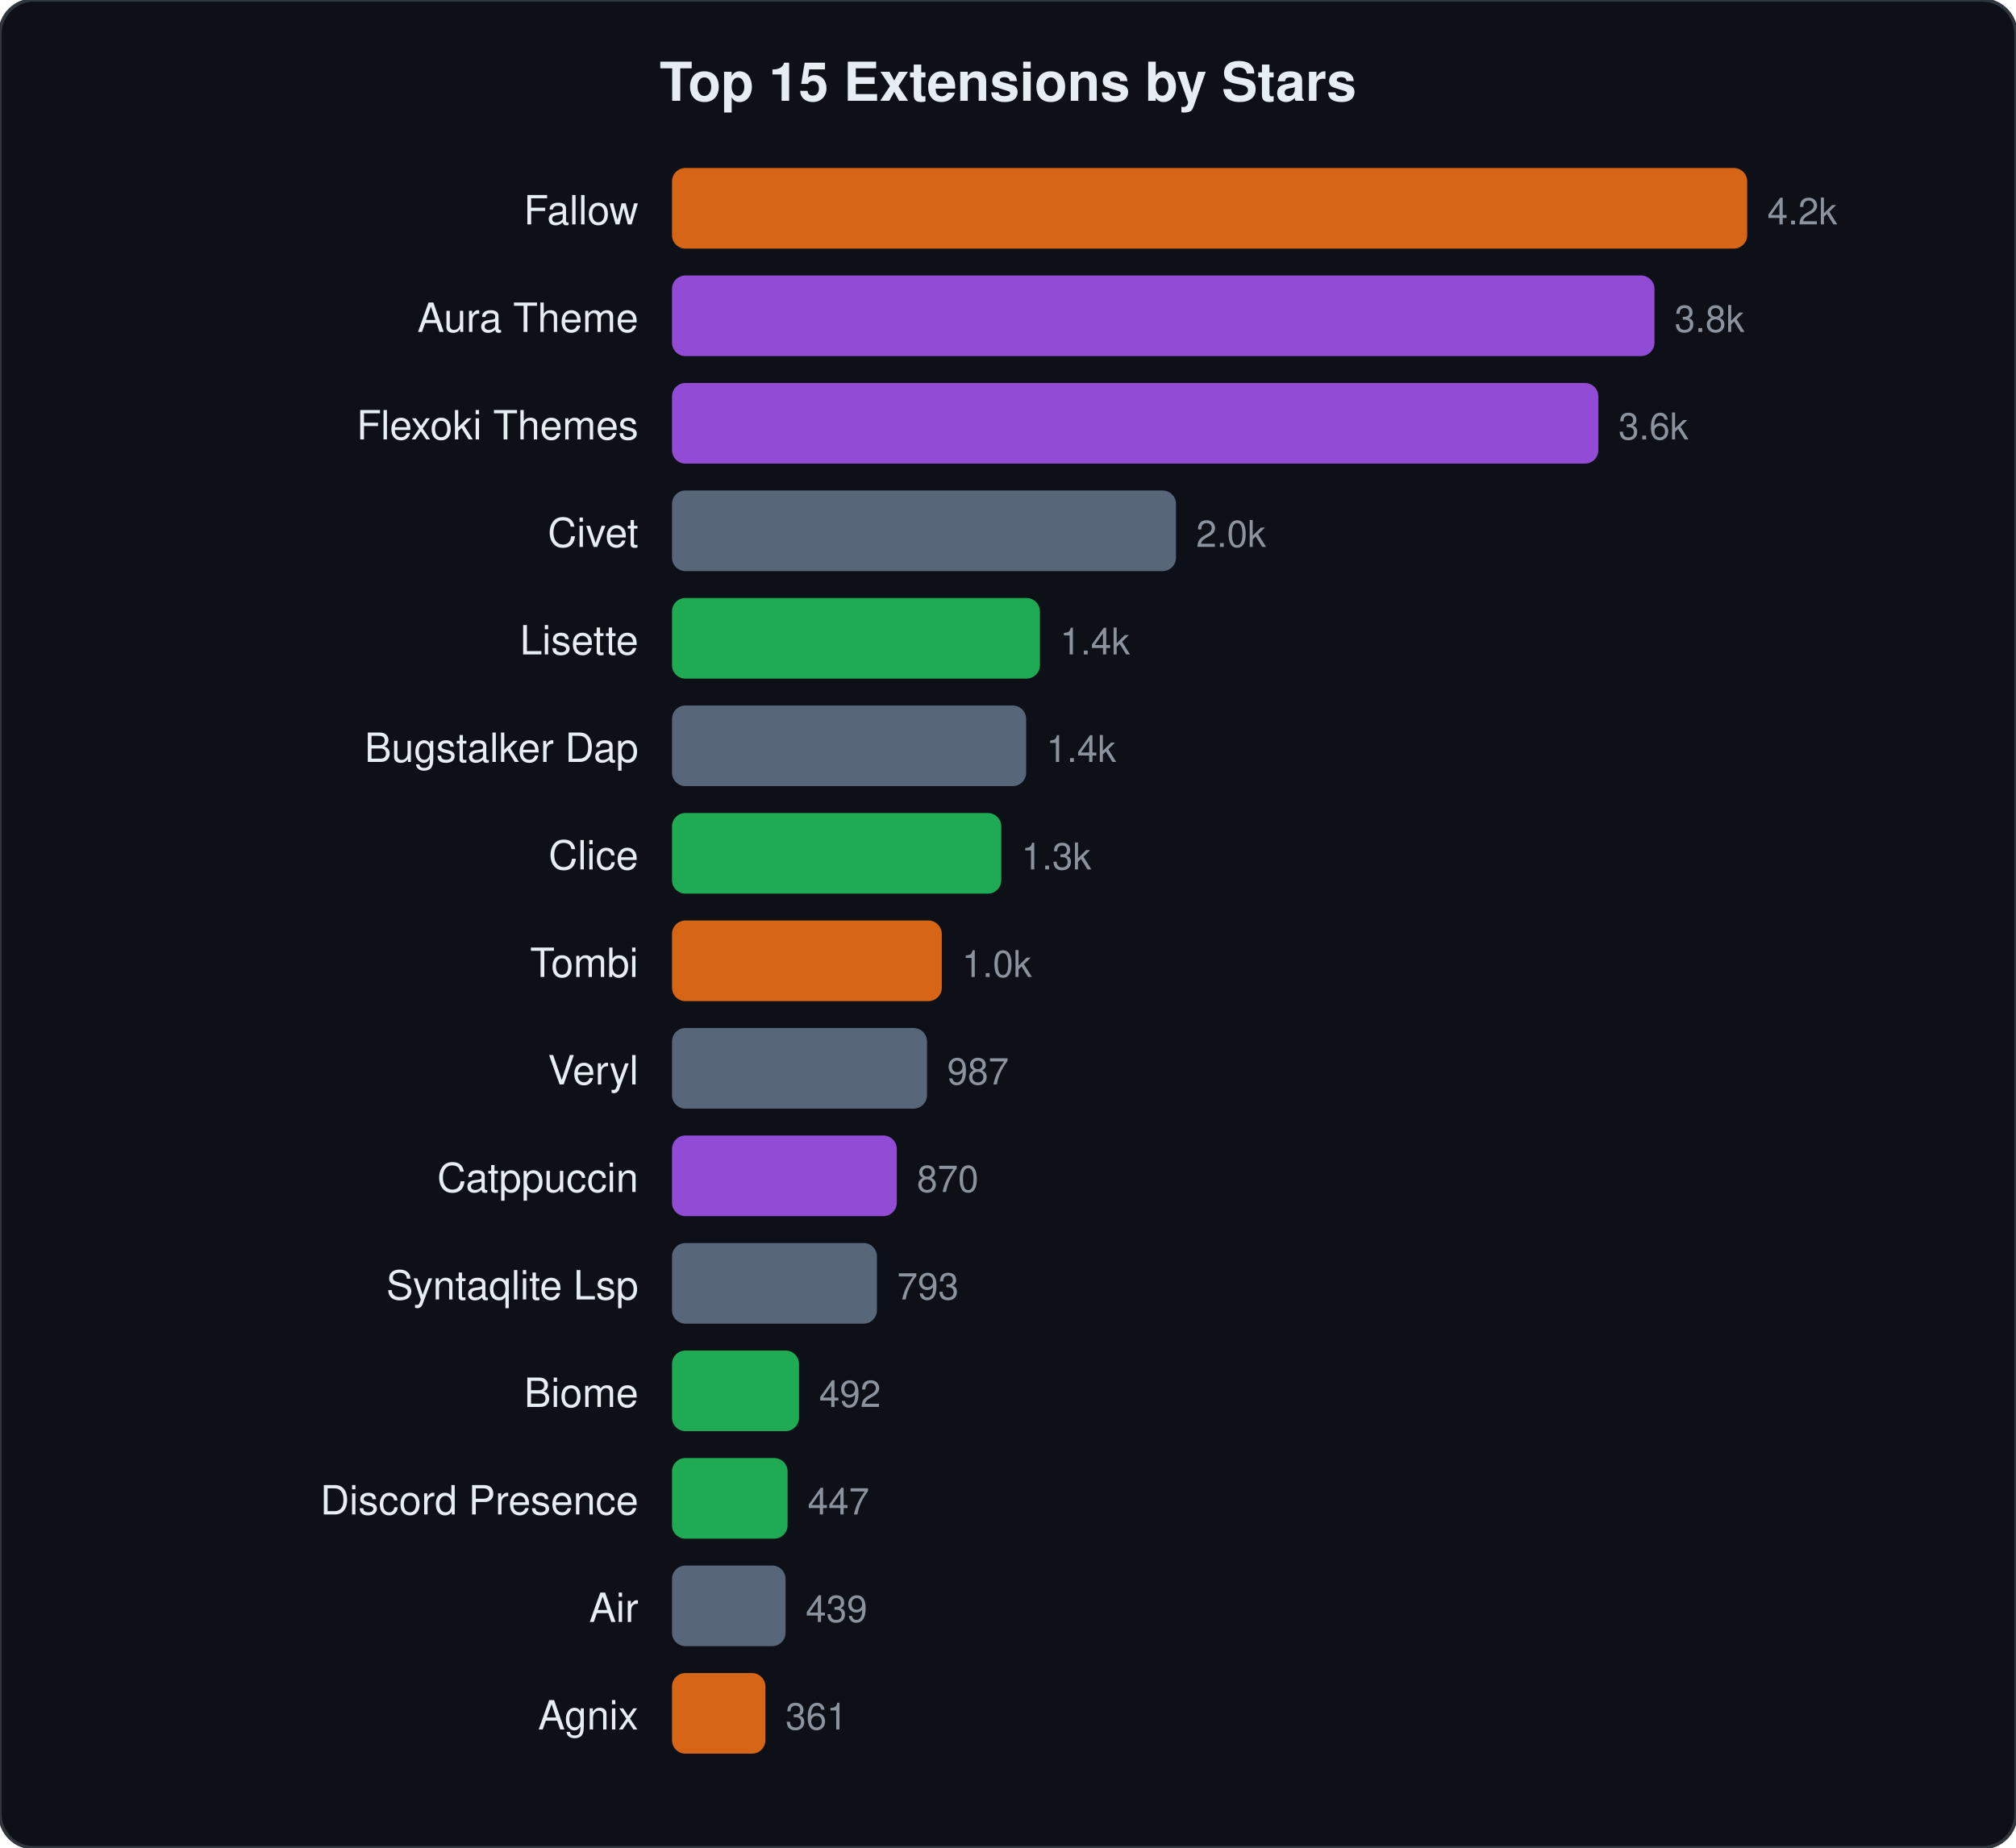
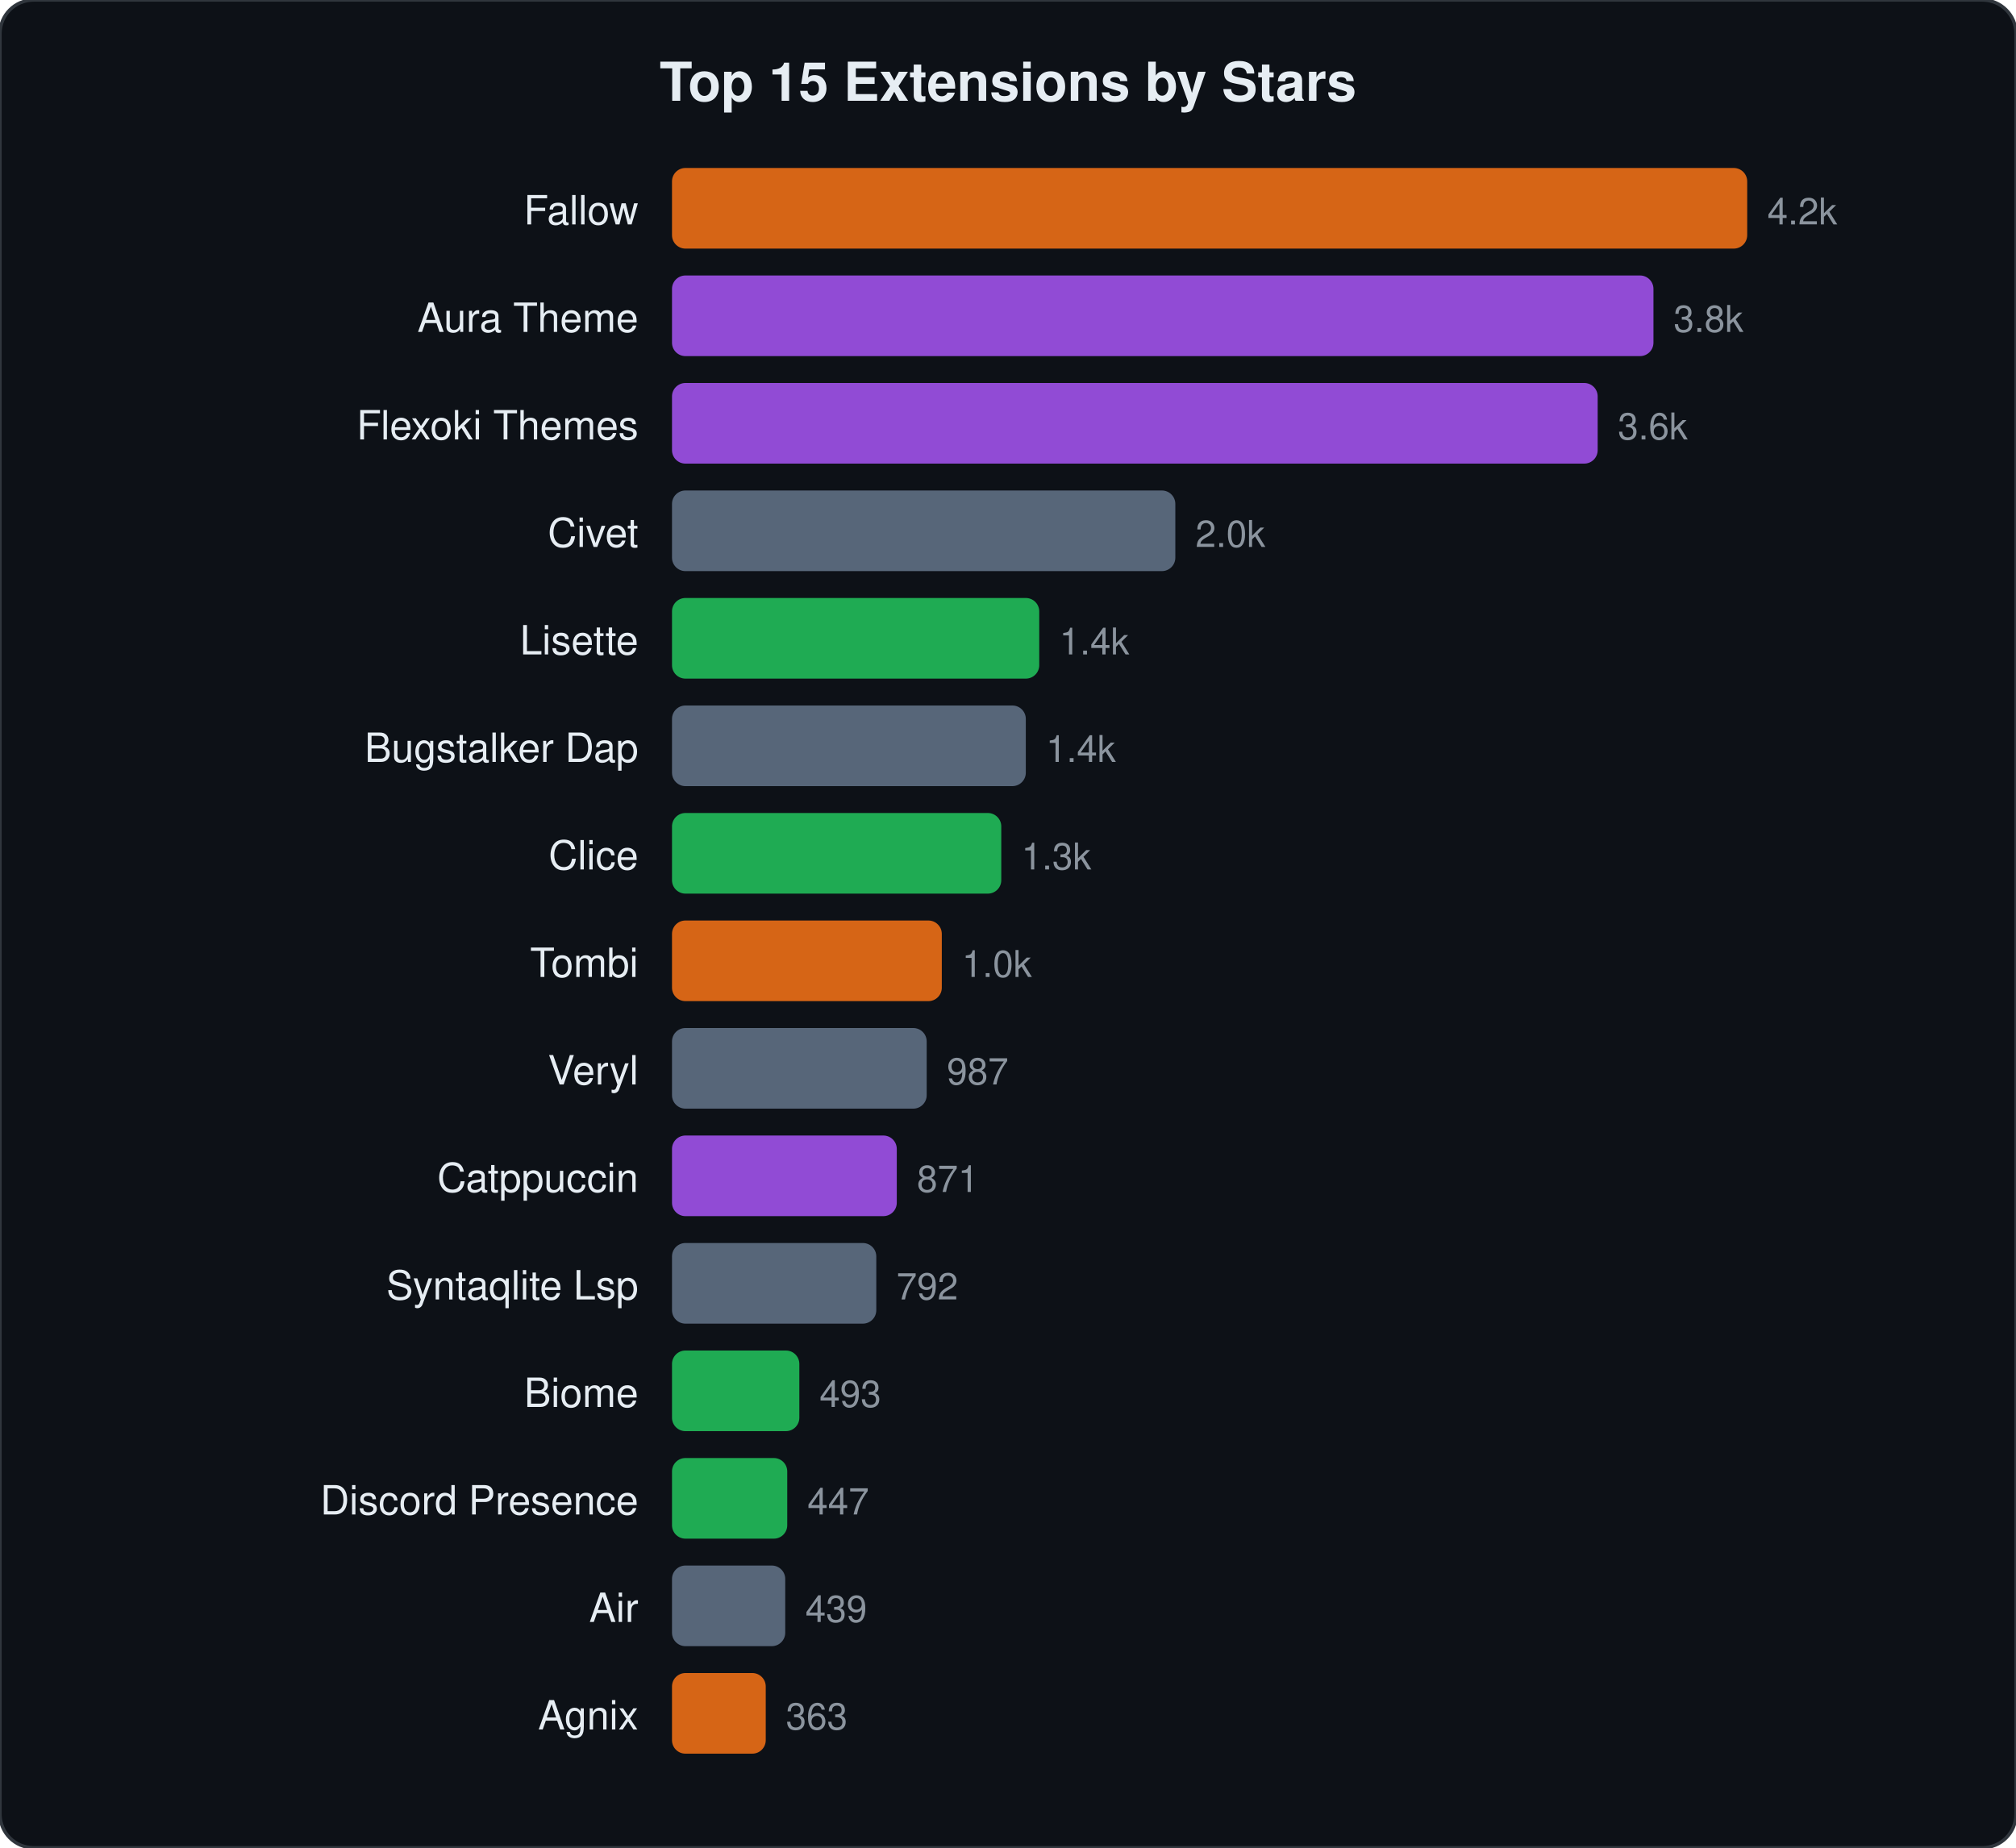
<svg xmlns="http://www.w3.org/2000/svg" viewBox="0 0 600 550" width="600" height="550">
  <style>text{font-family:-apple-system,BlinkMacSystemFont,"Segoe UI",Helvetica,Arial,sans-serif;fill:#e6edf3}.name{font-size:12px}.stars{font-size:11px;fill:#8b949e}.title{font-size:16px;font-weight:600}</style>
  <rect width="600" height="550" rx="10" fill="#0d1117" stroke="#30363d" stroke-width="1" />
  <text x="300" y="30" text-anchor="middle" class="title">Top 15 Extensions by Stars</text>
  <text x="190" y="66.8" text-anchor="end" class="name">Fallow</text>
  <rect x="200" y="50.0" width="320.0" height="24" rx="4" fill="#f97316" opacity="0.85" />
  <text x="526.0" y="66.8" class="stars">4.2k</text>
  <text x="190" y="98.8" text-anchor="end" class="name">Aura Theme</text>
-   <rect x="200" y="82.0" width="292.4" height="24" rx="4" fill="#a855f7" opacity="0.85" />
-   <text x="498.4" y="98.8" class="stars">3.8k</text>
+   <rect x="200" y="82.0" width="292.1" height="24" rx="4" fill="#a855f7" opacity="0.85" />
+   <text x="498.1" y="98.8" class="stars">3.8k</text>
  <text x="190" y="130.8" text-anchor="end" class="name">Flexoki Themes</text>
-   <rect x="200" y="114.0" width="275.7" height="24" rx="4" fill="#a855f7" opacity="0.85" />
-   <text x="481.7" y="130.8" class="stars">3.6k</text>
+   <rect x="200" y="114.0" width="275.5" height="24" rx="4" fill="#a855f7" opacity="0.85" />
+   <text x="481.5" y="130.8" class="stars">3.6k</text>
  <text x="190" y="162.8" text-anchor="end" class="name">Civet</text>
-   <rect x="200" y="146.0" width="150.0" height="24" rx="4" fill="#64748b" opacity="0.85" />
-   <text x="356.0" y="162.8" class="stars">2.0k</text>
+   <rect x="200" y="146.0" width="149.8" height="24" rx="4" fill="#64748b" opacity="0.85" />
+   <text x="355.8" y="162.8" class="stars">2.0k</text>
  <text x="190" y="194.8" text-anchor="end" class="name">Lisette</text>
-   <rect x="200" y="178.0" width="109.5" height="24" rx="4" fill="#22c55e" opacity="0.85" />
-   <text x="315.5" y="194.8" class="stars">1.4k</text>
+   <rect x="200" y="178.0" width="109.3" height="24" rx="4" fill="#22c55e" opacity="0.85" />
+   <text x="315.3" y="194.8" class="stars">1.4k</text>
  <text x="190" y="226.8" text-anchor="end" class="name">Bugstalker Dap</text>
-   <rect x="200" y="210.0" width="105.4" height="24" rx="4" fill="#64748b" opacity="0.85" />
-   <text x="311.4" y="226.8" class="stars">1.4k</text>
+   <rect x="200" y="210.0" width="105.3" height="24" rx="4" fill="#64748b" opacity="0.85" />
+   <text x="311.3" y="226.8" class="stars">1.4k</text>
  <text x="190" y="258.8" text-anchor="end" class="name">Clice</text>
  <rect x="200" y="242.0" width="98.0" height="24" rx="4" fill="#22c55e" opacity="0.85" />
  <text x="304.0" y="258.8" class="stars">1.3k</text>
  <text x="190" y="290.8" text-anchor="end" class="name">Tombi</text>
  <rect x="200" y="274.0" width="80.3" height="24" rx="4" fill="#f97316" opacity="0.85" />
  <text x="286.3" y="290.8" class="stars">1.0k</text>
  <text x="190" y="322.8" text-anchor="end" class="name">Veryl</text>
-   <rect x="200" y="306.0" width="75.9" height="24" rx="4" fill="#64748b" opacity="0.85" />
-   <text x="281.9" y="322.8" class="stars">987</text>
+   <rect x="200" y="306.0" width="75.8" height="24" rx="4" fill="#64748b" opacity="0.85" />
+   <text x="281.8" y="322.8" class="stars">987</text>
  <text x="190" y="354.8" text-anchor="end" class="name">Catppuccin</text>
  <rect x="200" y="338.0" width="66.9" height="24" rx="4" fill="#a855f7" opacity="0.85" />
-   <text x="272.9" y="354.8" class="stars">870</text>
+   <text x="272.9" y="354.8" class="stars">871</text>
  <text x="190" y="386.8" text-anchor="end" class="name">Syntaqlite Lsp</text>
-   <rect x="200" y="370.0" width="61.0" height="24" rx="4" fill="#64748b" opacity="0.85" />
-   <text x="267.0" y="386.8" class="stars">793</text>
+   <rect x="200" y="370.0" width="60.8" height="24" rx="4" fill="#64748b" opacity="0.85" />
+   <text x="266.8" y="386.8" class="stars">792</text>
  <text x="190" y="418.8" text-anchor="end" class="name">Biome</text>
-   <rect x="200" y="402.0" width="37.8" height="24" rx="4" fill="#22c55e" opacity="0.85" />
-   <text x="243.8" y="418.8" class="stars">492</text>
+   <rect x="200" y="402.0" width="37.9" height="24" rx="4" fill="#22c55e" opacity="0.85" />
+   <text x="243.9" y="418.8" class="stars">493</text>
  <text x="190" y="450.8" text-anchor="end" class="name">Discord Presence</text>
-   <rect x="200" y="434.0" width="34.4" height="24" rx="4" fill="#22c55e" opacity="0.85" />
-   <text x="240.4" y="450.8" class="stars">447</text>
+   <rect x="200" y="434.0" width="34.3" height="24" rx="4" fill="#22c55e" opacity="0.85" />
+   <text x="240.3" y="450.8" class="stars">447</text>
  <text x="190" y="482.8" text-anchor="end" class="name">Air</text>
-   <rect x="200" y="466.0" width="33.8" height="24" rx="4" fill="#64748b" opacity="0.85" />
-   <text x="239.8" y="482.8" class="stars">439</text>
+   <rect x="200" y="466.0" width="33.7" height="24" rx="4" fill="#64748b" opacity="0.85" />
+   <text x="239.7" y="482.8" class="stars">439</text>
  <text x="190" y="514.8" text-anchor="end" class="name">Agnix</text>
-   <rect x="200" y="498.0" width="27.8" height="24" rx="4" fill="#f97316" opacity="0.85" />
-   <text x="233.8" y="514.8" class="stars">361</text>
+   <rect x="200" y="498.0" width="27.9" height="24" rx="4" fill="#f97316" opacity="0.85" />
+   <text x="233.9" y="514.8" class="stars">363</text>
</svg>
